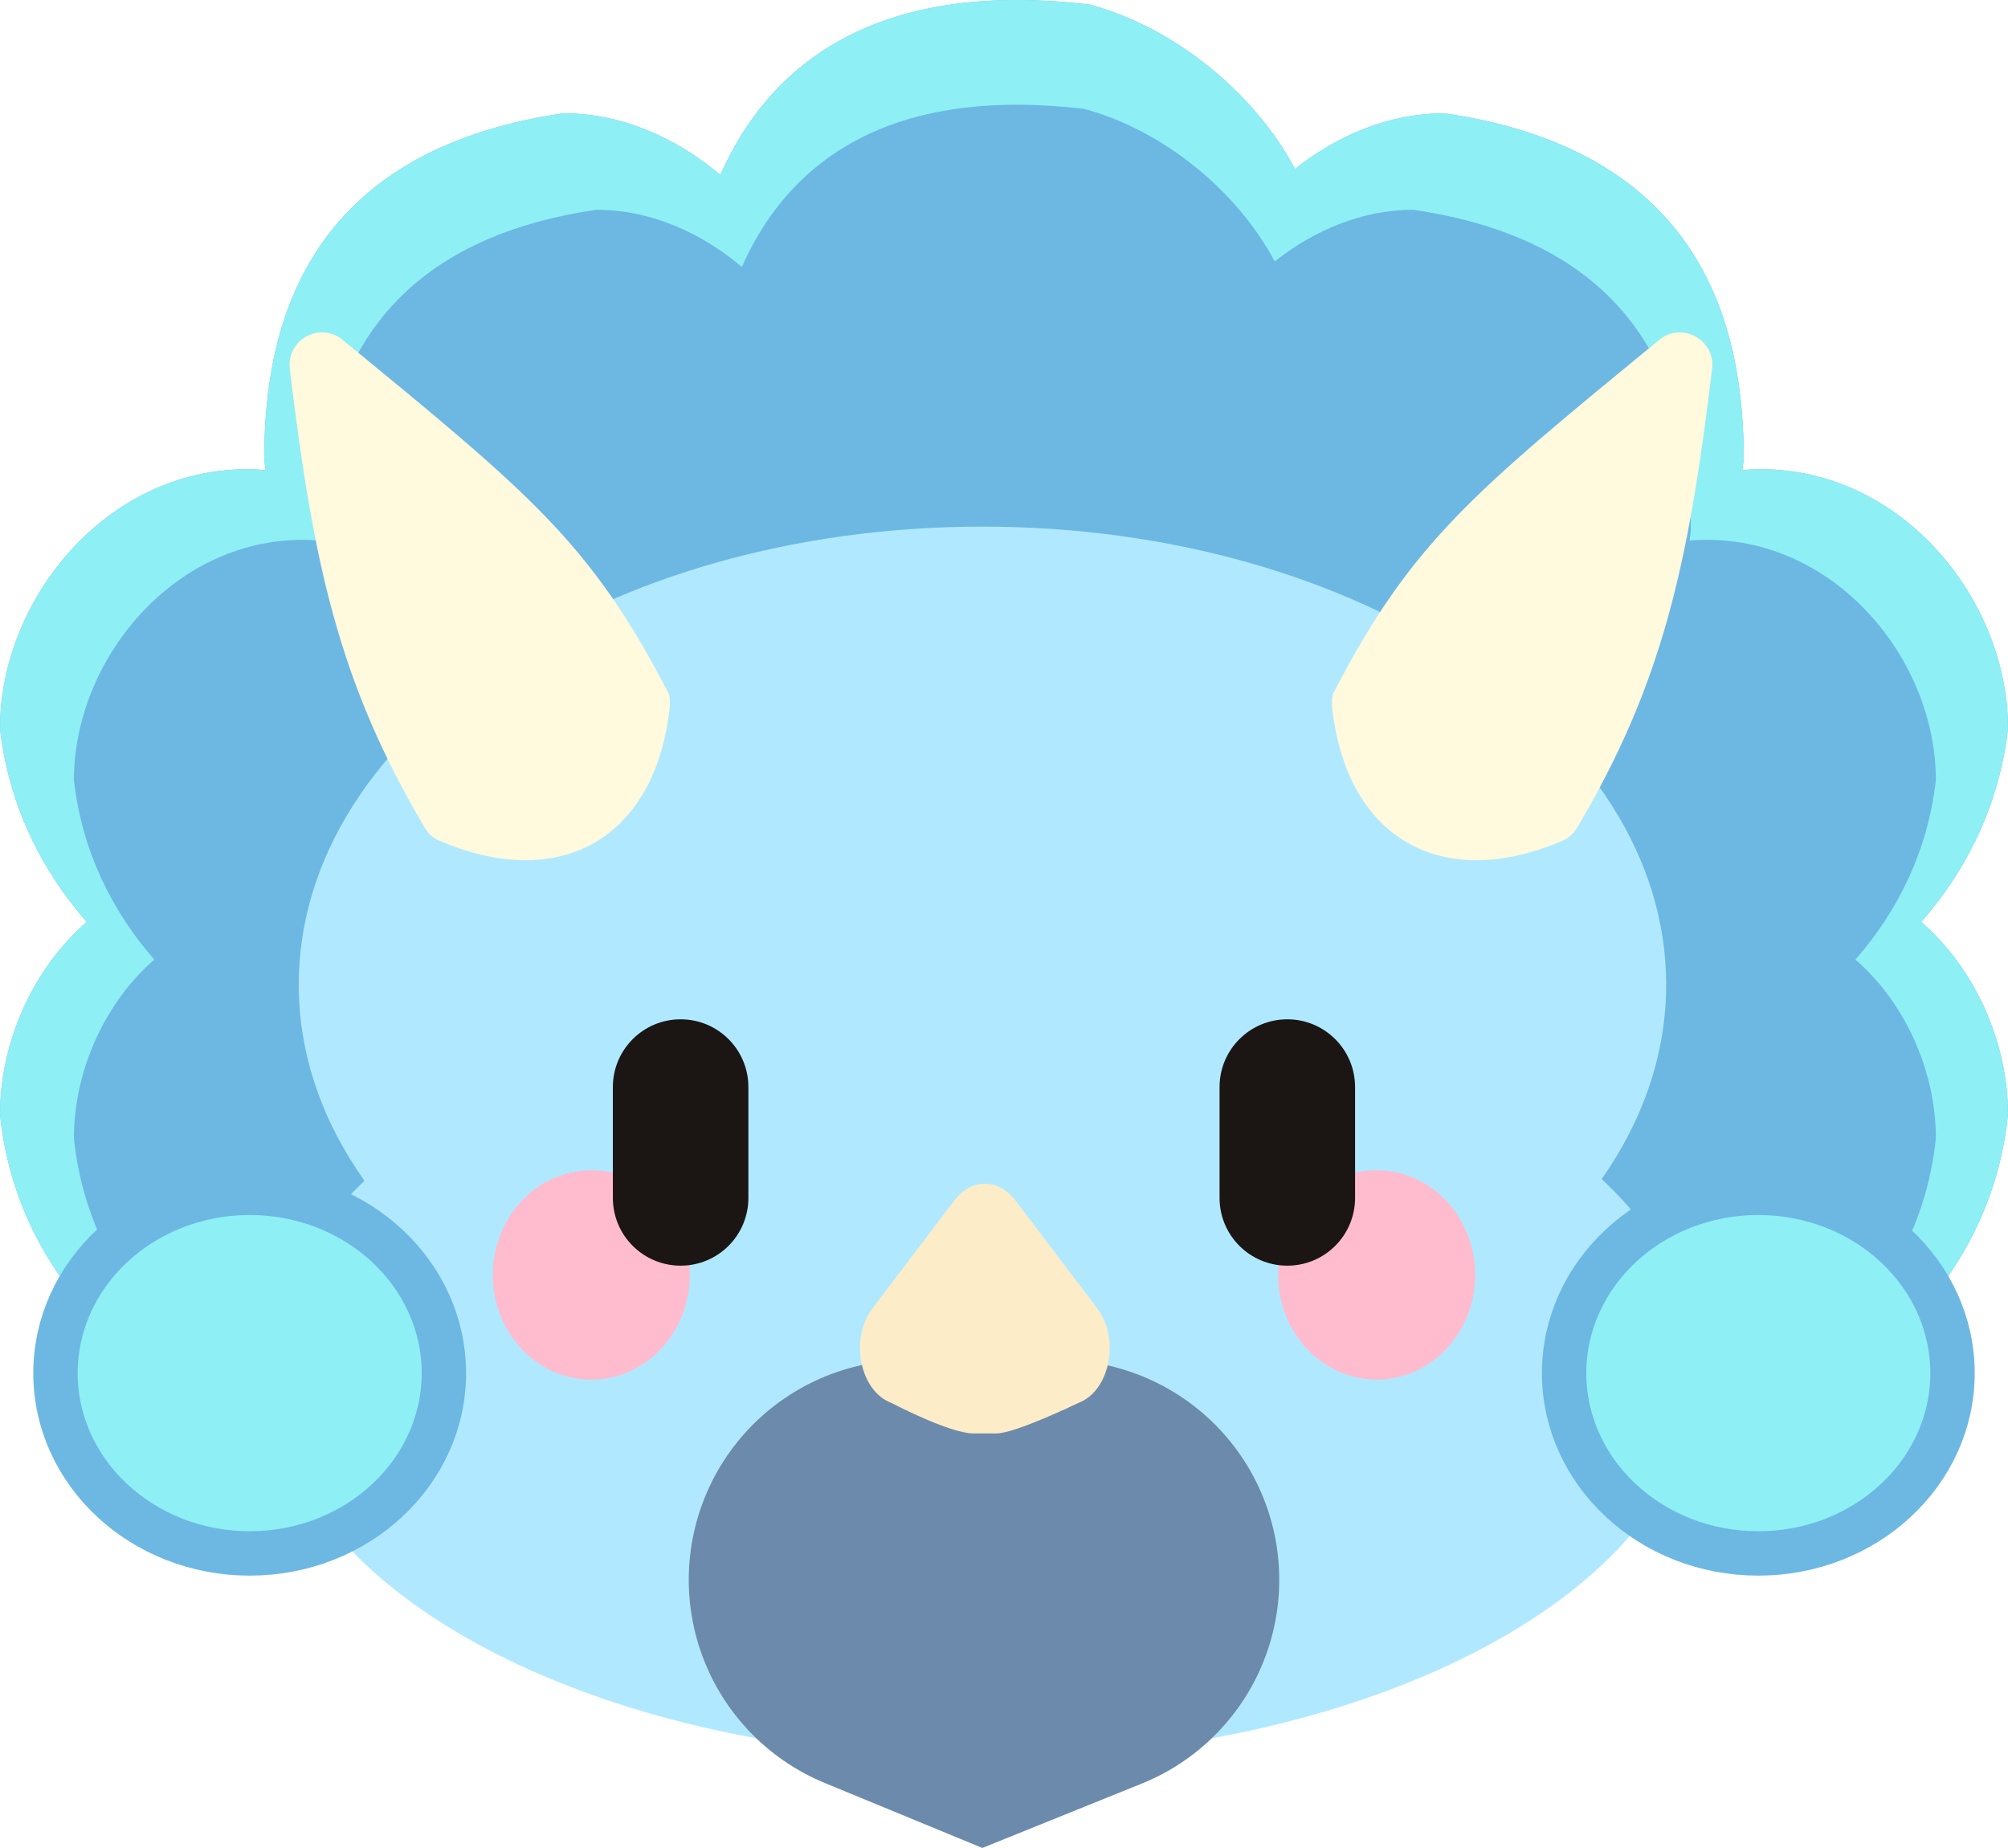
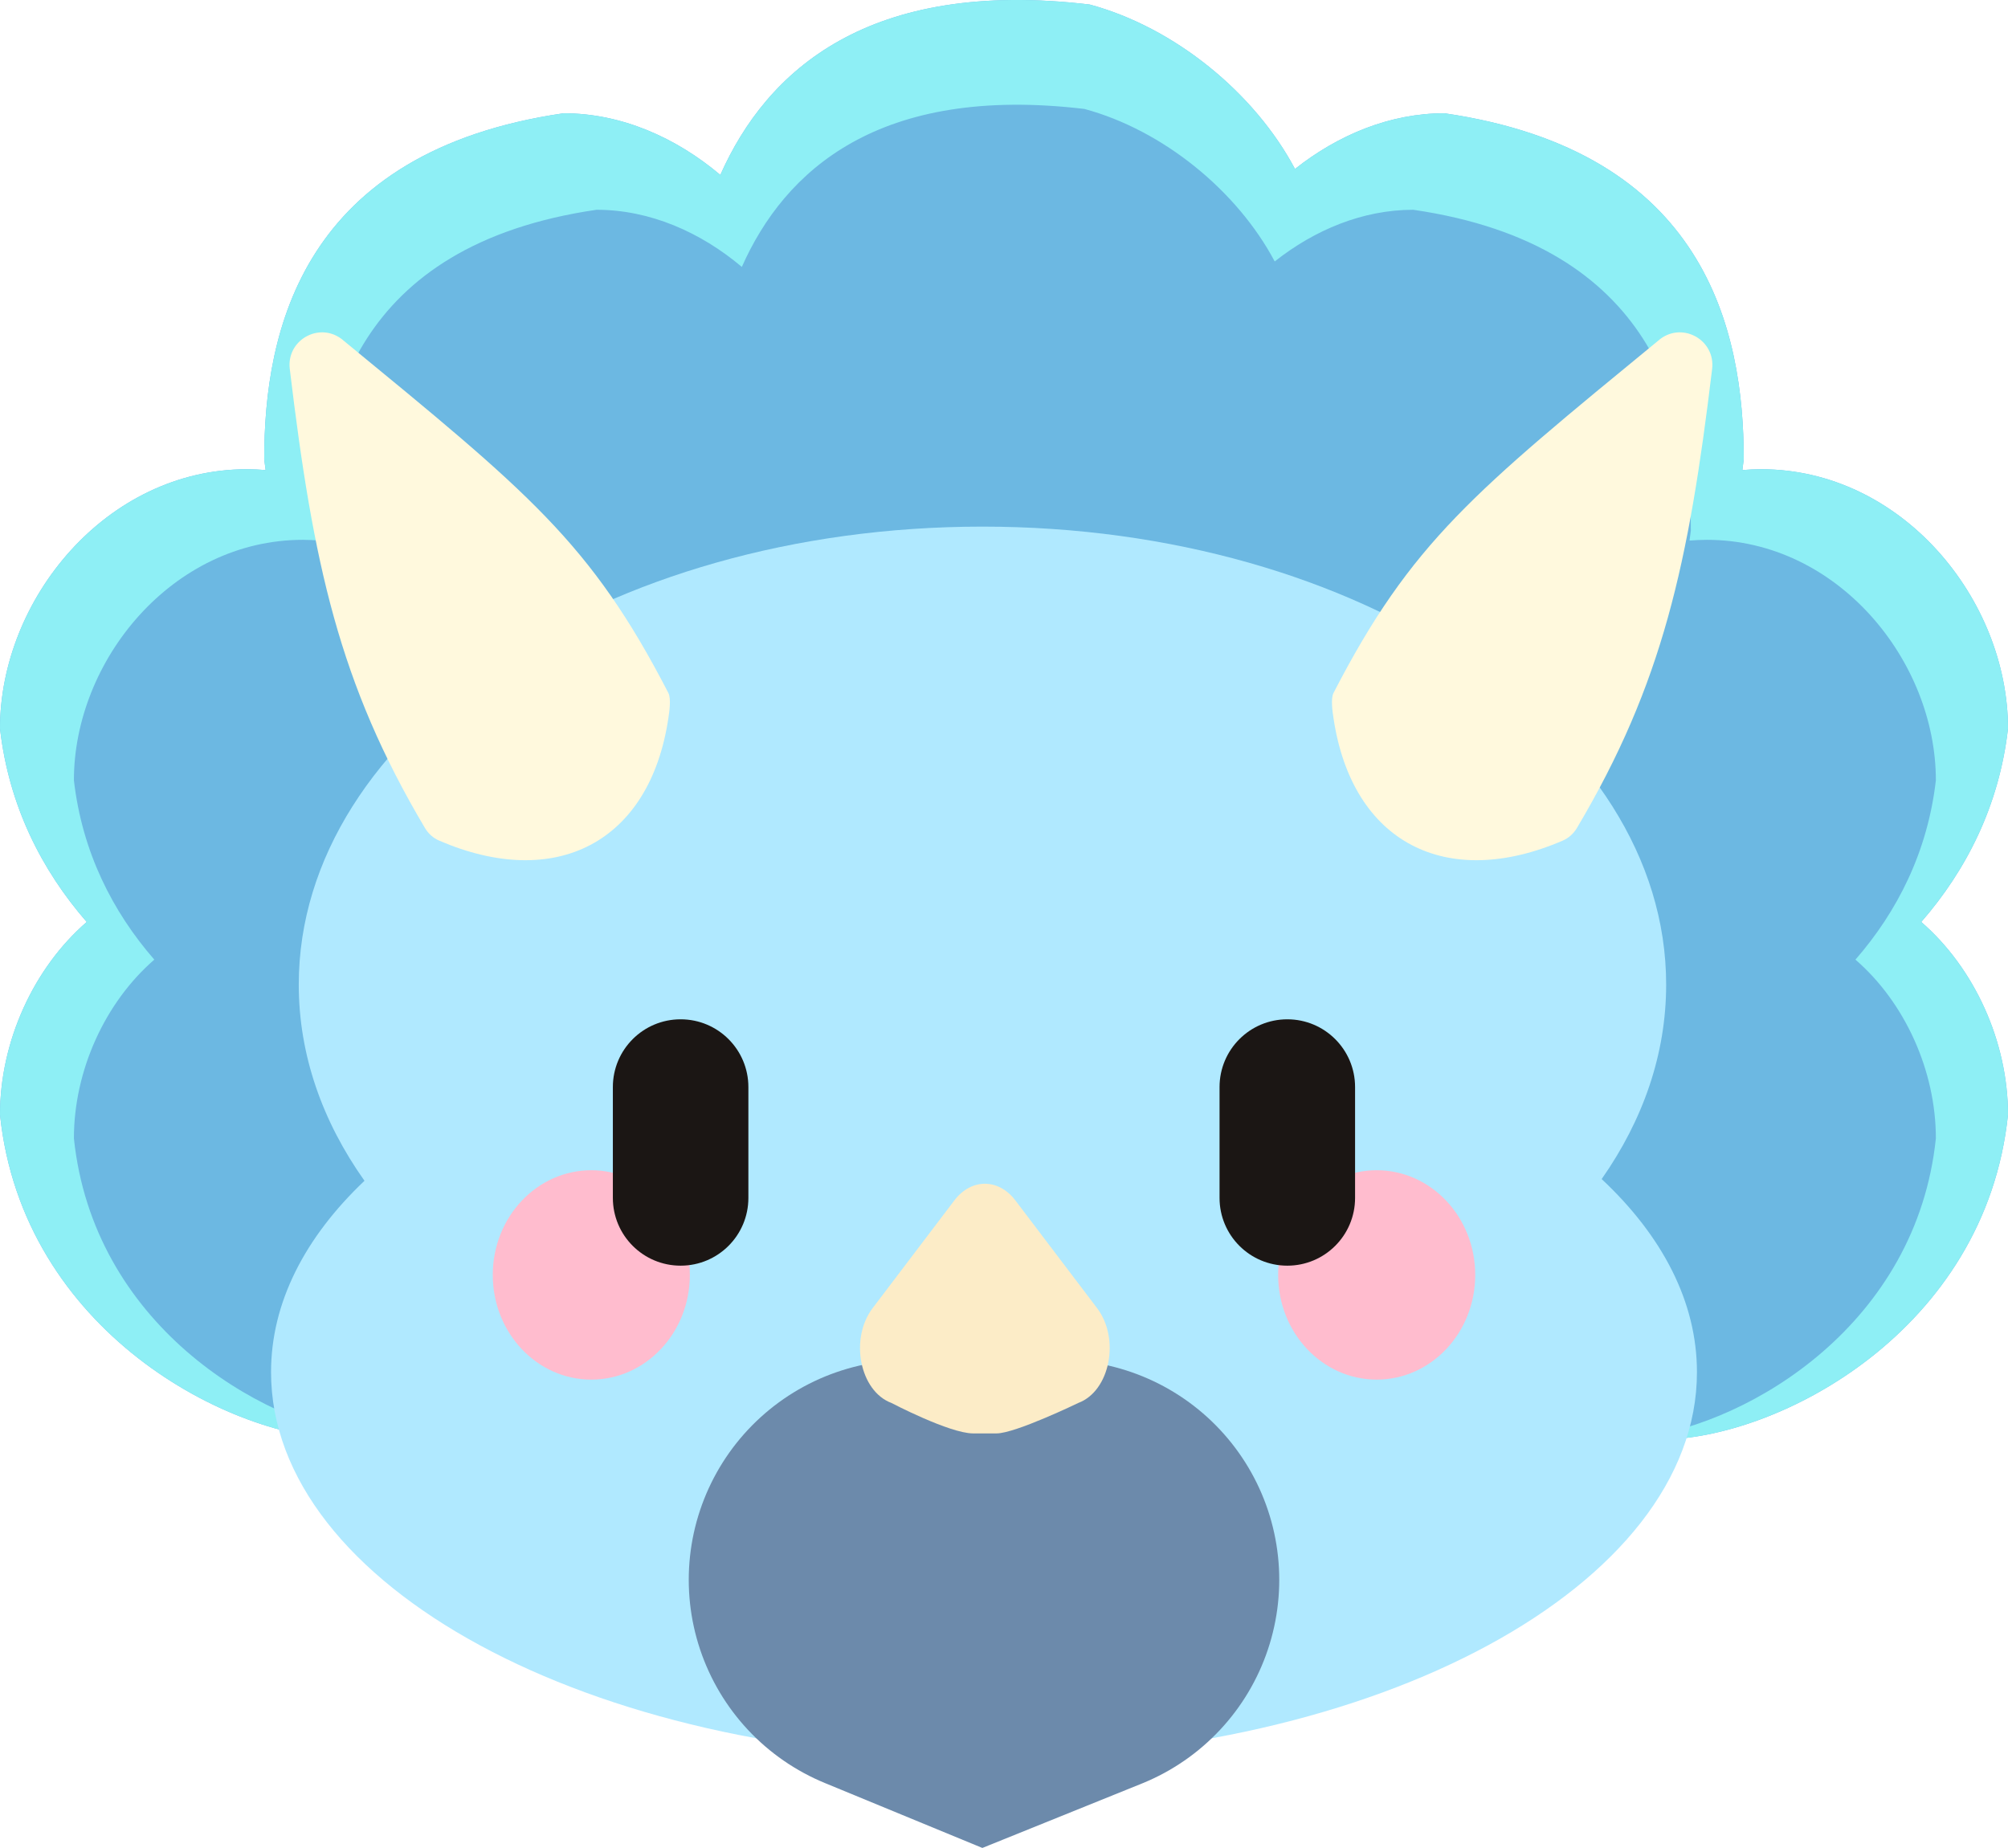
<svg xmlns="http://www.w3.org/2000/svg" preserveAspectRatio="none" overflow="visible" style="display: block;" width="72.38" height="66.617" viewBox="0 0 72.38 66.617" fill="none">
  <g id="Group 633314">
    <path id="Union" d="M25.965 6.306C27.634 2.545 31.299 -0.785 39.279 0.163C42.334 0.986 45.221 3.345 46.679 6.091C48.23 4.864 50.097 4.083 52.065 4.083C61.488 5.458 62.855 11.911 62.855 16.558C62.84 16.688 62.824 16.818 62.805 16.945C63.027 16.927 63.252 16.915 63.477 16.915C68.56 16.915 72.38 21.617 72.38 26.264C72.062 29.046 70.878 31.369 69.253 33.236C71.171 34.897 72.38 37.549 72.38 40.184C71.569 47.974 64.096 51.896 59.815 51.896C55.535 51.895 56.877 44.486 56.877 40.184C56.877 39.75 56.917 39.315 56.989 38.885C52.481 38.395 53.973 30.76 53.973 26.264C53.973 26.219 53.976 26.174 53.977 26.129C51.593 26.903 49.173 27.199 47.33 27.199C44.326 27.199 43.207 24.191 42.794 20.772C40.674 23.738 38.142 25.955 35.768 25.316C33.788 24.782 31.491 23.292 29.535 21.155C29.085 24.413 27.941 27.199 25.05 27.199C23.207 27.199 20.786 26.904 18.402 26.129C18.403 26.174 18.407 26.219 18.407 26.264C18.407 30.76 19.899 38.395 15.391 38.885C15.463 39.315 15.503 39.75 15.503 40.184C15.503 44.486 16.845 51.896 12.565 51.896C8.283 51.896 0.811 47.974 0 40.184C0 37.549 1.208 34.897 3.126 33.236C1.501 31.369 0.318 29.045 0 26.264C0 21.617 3.82 16.915 8.902 16.915C9.128 16.915 9.352 16.927 9.575 16.945C9.556 16.818 9.539 16.688 9.524 16.558C9.524 11.911 10.892 5.458 20.315 4.083C22.395 4.083 24.364 4.956 25.965 6.306Z" fill="#6CB8E2" />
    <path id="Subtract" d="M25.965 6.306C27.634 2.545 31.299 -0.785 39.279 0.163C42.334 0.986 45.221 3.345 46.679 6.091C48.23 4.864 50.097 4.083 52.065 4.083C61.488 5.458 62.855 11.911 62.855 16.558C62.84 16.688 62.824 16.818 62.805 16.945C63.027 16.927 63.252 16.915 63.477 16.915C68.56 16.915 72.38 21.617 72.38 26.264C72.062 29.046 70.878 31.369 69.253 33.236C71.171 34.897 72.38 37.549 72.38 40.184C71.569 47.974 64.096 51.896 59.815 51.896C59.572 51.896 59.346 51.87 59.138 51.823C63.172 51.287 69.089 47.681 69.78 41.037C69.78 38.594 68.66 36.134 66.881 34.594C68.388 32.864 69.485 30.707 69.78 28.128C69.78 23.82 66.237 19.46 61.524 19.46C61.315 19.46 61.108 19.471 60.901 19.487C60.919 19.37 60.934 19.25 60.948 19.129C60.948 14.82 59.68 8.836 50.942 7.562C49.118 7.562 47.386 8.288 45.948 9.425C44.597 6.878 41.92 4.69 39.087 3.927C31.687 3.048 28.288 6.135 26.74 9.622C25.256 8.371 23.43 7.562 21.502 7.562C12.765 8.836 11.496 14.82 11.496 19.129C11.51 19.25 11.525 19.37 11.543 19.488C11.336 19.472 11.128 19.46 10.919 19.46C6.206 19.46 2.664 23.82 2.664 28.128C2.959 30.707 4.056 32.864 5.562 34.594C3.784 36.135 2.664 38.594 2.664 41.037C3.353 47.659 9.234 51.264 13.267 51.819C13.051 51.868 12.818 51.896 12.565 51.896C8.283 51.896 0.811 47.974 0 40.184C0 37.549 1.208 34.897 3.126 33.236C1.501 31.369 0.318 29.045 0 26.264C3.95654e-05 21.617 3.82 16.916 8.902 16.915C9.128 16.915 9.353 16.927 9.575 16.945C9.556 16.818 9.539 16.688 9.524 16.558C9.524 11.911 10.892 5.458 20.315 4.083C22.395 4.083 24.364 4.956 25.965 6.306Z" fill="#8EEFF5" />
    <path id="Union_2" d="M35.413 18.984C49.024 18.984 60.058 26.376 60.058 35.494C60.058 38 59.225 40.376 57.733 42.504C59.918 44.551 61.168 46.928 61.168 49.464C61.168 57.155 49.662 63.389 35.469 63.389C21.276 63.389 9.77 57.155 9.77 49.464C9.77 46.954 10.995 44.6 13.138 42.566C11.619 40.423 10.769 38.025 10.769 35.494C10.769 26.376 21.802 18.984 35.413 18.984Z" fill="#B0E9FF" />
    <path id="Polygon 23" d="M10.445 13.299C10.322 12.274 11.478 11.601 12.307 12.215C19.05 17.754 21.283 19.541 24.091 24.979C24.198 25.186 24.126 25.665 24.091 25.894C23.42 30.383 20.021 32.111 15.829 30.303C15.614 30.211 15.436 30.048 15.317 29.847C12.227 24.642 11.289 20.338 10.445 13.299Z" fill="#FFF9DD" />
    <path id="Polygon 25" d="M61.715 13.299C61.837 12.274 60.681 11.601 59.852 12.215C53.109 17.754 50.876 19.541 48.068 24.979C47.961 25.186 48.033 25.665 48.068 25.894C48.739 30.383 52.138 32.111 56.331 30.303C56.545 30.211 56.723 30.048 56.842 29.847C59.932 24.642 60.87 20.338 61.715 13.299Z" fill="#FFF9DD" />
    <ellipse id="Ellipse 1746" cx="21.314" cy="45.96" rx="3.552" ry="3.774" fill="#FFBCCE" />
    <path id="Vector 645" d="M32.749 56.95L35.441 58.06L38.189 56.95" stroke="#6C8AAB" stroke-width="15.845" stroke-linecap="round" />
    <rect id="Rectangle 956" x="22.091" y="36.745" width="4.885" height="8.881" rx="2.442" fill="#1B1614" />
    <ellipse id="Ellipse 1747" cx="3.552" cy="3.774" rx="3.552" ry="3.774" transform="matrix(-1 0 0 1 53.1758 42.1858)" fill="#FFBCCE" />
    <rect id="Rectangle 957" width="4.885" height="8.881" rx="2.442" transform="matrix(-1 0 0 1 48.8447 36.7451)" fill="#1B1614" />
    <path id="Rectangle 958" d="M34.401 43.273C35.008 42.473 35.992 42.473 36.599 43.273L39.544 47.155C40.383 48.261 40.01 50.149 38.868 50.575C38.868 50.575 36.599 51.673 35.923 51.673C35.247 51.673 35.077 51.673 35.077 51.673C34.228 51.673 32.132 50.575 32.132 50.575C30.99 50.149 30.617 48.261 31.456 47.155L34.401 43.273Z" fill="#FCECC7" />
-     <ellipse id="Hand_left" cx="9" cy="49.5" rx="7" ry="6.5" fill="#8EEFF5" stroke="#6CB8E2" stroke-width="1.6" />
-     <ellipse id="Hand_right" cx="63.38" cy="49.5" rx="7" ry="6.5" fill="#8EEFF5" stroke="#6CB8E2" stroke-width="1.6" />
  </g>
</svg>
